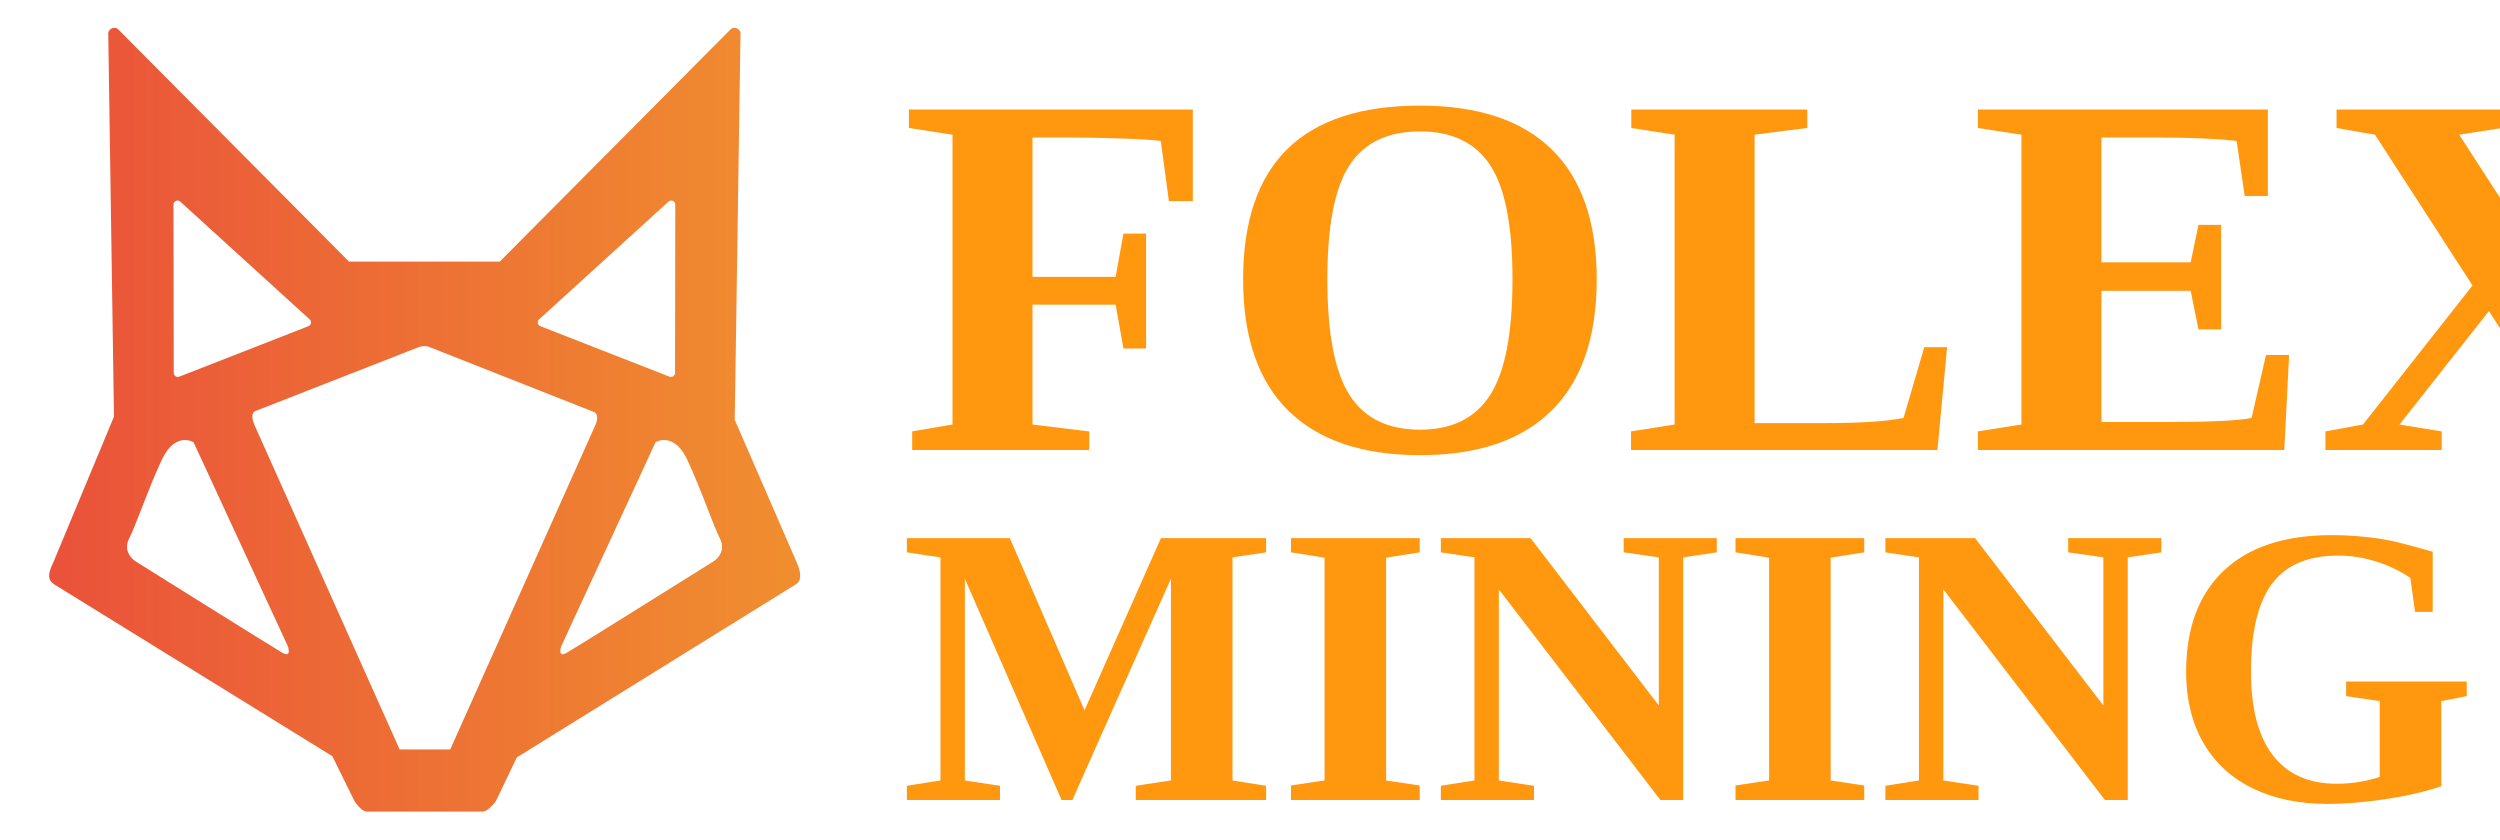
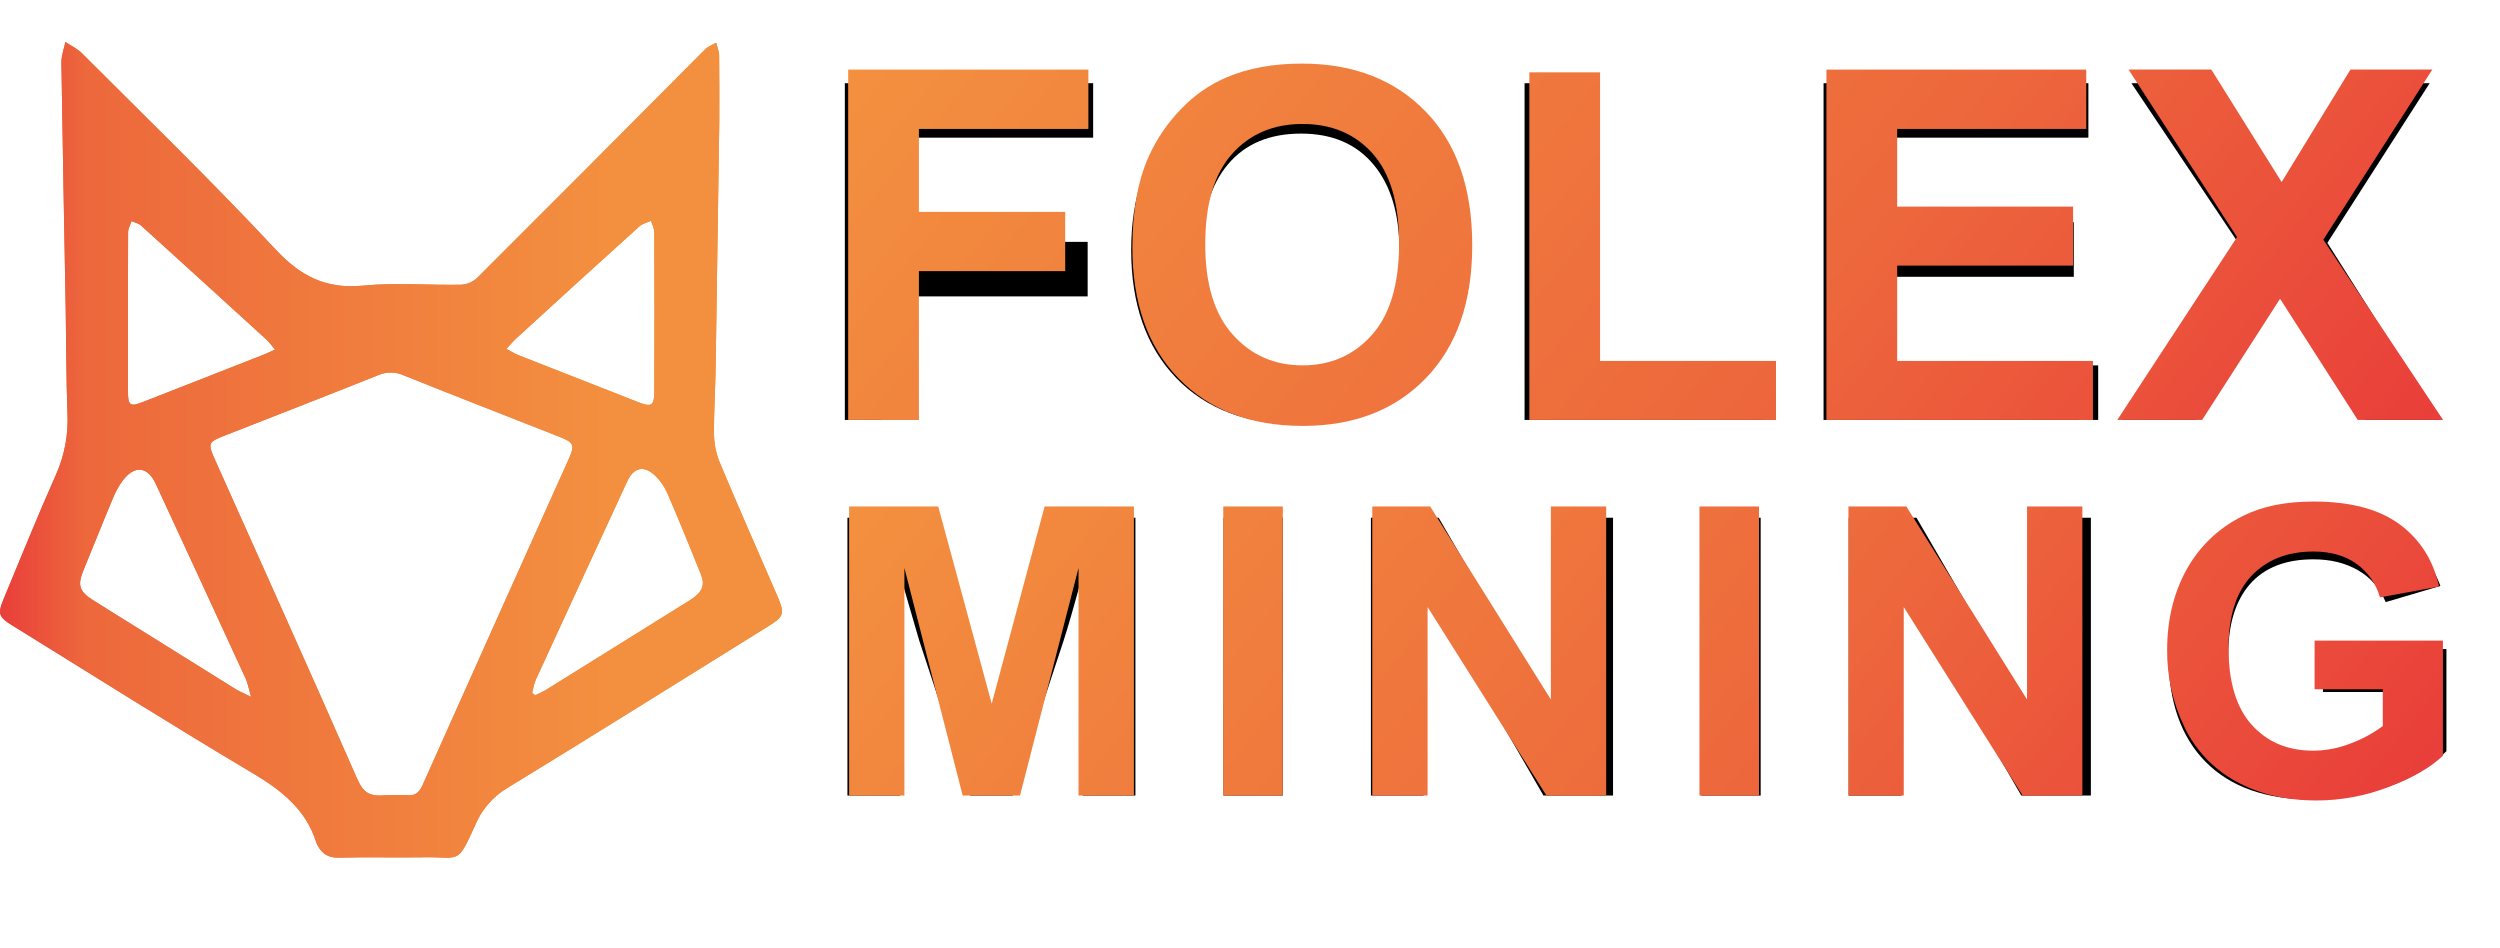
- <svg xmlns="http://www.w3.org/2000/svg" version="1.1" id="Layer_1" x="0px" y="0px" width="250px" height="84px" viewBox="0 0 250 84" enable-background="new 0 0 250 84" xml:space="preserve">
-   <g>
-     <g>
-       <g>
-         <text x="90" y="45" style="font-family: system-ui !important; font-size: 52px !important; font-weight: bold" fill="#ff970f">FOLEX</text>
-       </g>
-       <g>
-         <text x="90" y="80" style="font-family: system-ui !important; font-size: 40px !important; font-weight: bold" fill="#ff970f">MINING</text>
-       </g>
-     </g>
-     <linearGradient id="Union_5_1_" gradientUnits="userSpaceOnUse" x1="-149.15" y1="316.987" x2="-149.25" y2="316.987" gradientTransform="matrix(740.1266 0 0 -772.353 110468.422 244868.594)">
-       <stop offset="0" style="stop-color:#F08D2F" />
-       <stop offset="1" style="stop-color:#EA523A" />
+ <svg xmlns="http://www.w3.org/2000/svg" xmlns:xlink="http://www.w3.org/1999/xlink" id="Layer_1" data-name="Layer 1" viewBox="0 0 1244.32 471.64">
+   <defs>
+     <style>.cls-1{fill:url(#linear-gradient);}.cls-2{fill:url(#linear-gradient-2);}.cls-3{font-size:243.63px;}.cls-3,.cls-5{font-family:Arial-BoldMT, Arial;font-weight:700;}.cls-4{fill:url(#linear-gradient-3);}.cls-5{font-size:201px;letter-spacing:0.08em;}.cls-6{fill:url(#linear-gradient-8);}</style>
+     <linearGradient id="linear-gradient" x1="65.4" y1="376.63" x2="460.01" y2="307.05" gradientUnits="userSpaceOnUse">
+       <stop offset="0" stop-color="#eb5b38" />
+       <stop offset="0.79" stop-color="#ef8b2c" />
    </linearGradient>
-     <path id="Union_5" fill="url(#Union_5_1_)" d="M36.683,81.16c-0.561,0-1.218-1.015-1.218-1.015l-2.231-4.525L5.436,58.447   l-0.011-0.008c-0.19-0.146-0.406-0.311-0.482-0.618c-0.089-0.358,0.025-0.846,0.349-1.49l6.106-14.667l-0.57-38.161   c-0.034-0.176,0.013-0.358,0.128-0.496c0.118-0.141,0.291-0.222,0.474-0.224c0.129,0,0.254,0.043,0.357,0.12l23.11,23.256h15.081   L73.09,2.903c0.104-0.077,0.229-0.119,0.358-0.12c0.183,0.001,0.355,0.083,0.474,0.223c0.115,0.138,0.163,0.319,0.127,0.496   l-0.575,38.475l6.236,14.354c0.127,0.277,0.221,0.567,0.277,0.867c0.047,0.232,0.045,0.472-0.006,0.704   c-0.053,0.233-0.205,0.432-0.415,0.545L51.684,75.739l-2.113,4.406c0,0-0.758,1.015-1.319,1.015H36.683z M41.734,34.766   c-0.007,0.004-11.167,4.371-15.964,6.248l-0.273,0.105c-0.128,0.075-0.217,0.204-0.243,0.349c-0.028,0.151-0.025,0.305,0.007,0.457   c0.038,0.194,0.099,0.383,0.18,0.563l14.522,32.457h5.059l14.524-32.457c0.051-0.113,0.092-0.229,0.123-0.349   c0.065-0.211,0.068-0.438,0.006-0.649c-0.051-0.138-0.159-0.245-0.295-0.296l-16.279-6.428c-0.201-0.102-0.423-0.155-0.649-0.152   C42.205,34.615,41.96,34.667,41.734,34.766L41.734,34.766z M65.554,44.222l-9.438,20.422c-0.001,0.005-0.169,0.505-0.027,0.703   c0.041,0.055,0.105,0.085,0.172,0.081c0.148-0.015,0.29-0.066,0.413-0.148c0.953-0.551,14.526-9.049,14.664-9.133   c0.239-0.159,0.443-0.364,0.603-0.603c0.144-0.215,0.233-0.462,0.261-0.718c0.026-0.334-0.045-0.668-0.204-0.964   c-0.332-0.655-0.758-1.753-1.252-3.023c-0.6-1.545-1.28-3.296-2.021-4.866c-0.769-1.628-1.682-1.97-2.312-1.97   C66.111,44.001,65.816,44.076,65.554,44.222z M16.183,45.973c-0.741,1.568-1.421,3.321-2.021,4.864   c-0.494,1.272-0.92,2.37-1.251,3.025c-0.159,0.294-0.229,0.63-0.204,0.962c0.027,0.258,0.117,0.503,0.261,0.719   c0.159,0.239,0.364,0.442,0.603,0.602c0.137,0.086,13.711,8.582,14.664,9.133c0.124,0.083,0.265,0.134,0.413,0.15   c0.068,0.002,0.133-0.028,0.173-0.081c0.142-0.2-0.026-0.698-0.027-0.703l-9.438-20.422c-0.263-0.147-0.559-0.223-0.859-0.221   C17.865,44.003,16.953,44.345,16.183,45.973z M66.862,20.151L53.919,31.929c-0.171,0.146-0.192,0.402-0.047,0.573   c0.041,0.048,0.093,0.085,0.151,0.111l12.916,5.049c0.206,0.087,0.445-0.008,0.533-0.215c0.024-0.059,0.035-0.122,0.031-0.185   l0.026-16.828c-0.013-0.215-0.192-0.383-0.407-0.38C67.026,20.055,66.934,20.089,66.862,20.151L66.862,20.151z M17.349,20.434   l0.026,16.828c-0.008,0.111,0.031,0.221,0.107,0.303c0.077,0.083,0.185,0.13,0.297,0.13c0.055,0,0.108-0.011,0.159-0.033   l12.916-5.048c0.207-0.089,0.303-0.327,0.215-0.533c-0.025-0.059-0.063-0.11-0.111-0.151L18.016,20.151   c-0.072-0.063-0.165-0.096-0.26-0.096C17.541,20.053,17.361,20.22,17.349,20.434L17.349,20.434z" />
-   </g>
+     <linearGradient id="linear-gradient-2" x1="464.57" y1="352.25" x2="75.37" y2="352.25" gradientUnits="userSpaceOnUse">
+       <stop offset="0.21" stop-color="#f3903f" />
+       <stop offset="0.89" stop-color="#ed683c" />
+       <stop offset="1" stop-color="#e93e3a" />
+     </linearGradient>
+     <linearGradient id="linear-gradient-3" x1="611.02" y1="22.82" x2="1175.74" y2="480.12" gradientUnits="userSpaceOnUse">
+       <stop offset="0" stop-color="#f3903f" />
+       <stop offset="0.61" stop-color="#ed683c" />
+       <stop offset="1" stop-color="#e93e3a" />
+     </linearGradient>
+     <linearGradient id="linear-gradient-8" x1="613.45" y1="237.82" x2="1153.26" y2="674.94" xlink:href="#linear-gradient-3" />
+   </defs>
+   <path class="cls-1" d="M431.66,305.4c-.05,13.06-1,26.12-.91,39.19a38.53,38.53,0,0,0,3,14.31c9.31,22.18,19,44.18,28.59,66.26,3.76,8.7,3.26,10.06-4.76,15-43.21,26.85-86.31,53.86-129.71,80.38A38.88,38.88,0,0,0,312,538.75c-9.17,20.31-7.49,16-25.17,16.29-14.34.21-28.68-.15-43,.18-5.15.12-8.23-2-10.43-6.19a6.44,6.44,0,0,1-.52-1.13c-5.11-16.49-17.13-26-31.55-34.62-40.33-23.95-80-49-119.9-73.67-6.76-4.17-7.3-5.85-4.26-13.1,8.63-20.65,16.93-41.44,26.06-61.87a67.21,67.21,0,0,0,5.72-30.74c-.64-17-.57-34-.87-51.08-.73-41.11-1.55-82.22-2.15-123.33-.05-3.4,1.28-6.83,2-10.24,2.79,1.88,6,3.35,8.3,5.69,32.29,32.35,65.16,64.17,96.31,97.58,12.56,13.47,25.2,19.78,43.57,18,16.05-1.58,32.38-.16,48.58-.45a12.8,12.8,0,0,0,8.08-3.3q56.91-56.81,113.56-113.86c1.46-1.47,3.64-2.22,5.48-3.3.53,2.1,1.47,4.19,1.5,6.29.15,11,.07,22,.07,33ZM267.29,524.16c4.47,0,8.16-.23,11,0,3.91.27,5.83-1.51,7.42-5.06Q322,437.85,358.5,356.72c3.09-6.89,2.49-8.13-4.78-11-25.84-10.17-51.72-20.24-77.5-30.58a15.51,15.51,0,0,0-12.47-.12c-25.4,10.16-50.9,20.05-76.36,30.05-8.5,3.34-8.71,3.8-5,12.16,23.1,51.67,46.41,103.25,69.13,155.09C255.36,521,256.79,525.22,267.29,524.16Zm72.93-50.87,1.59,1.11c1.79-.89,3.66-1.65,5.35-2.7q35.65-22.14,71.25-44.38c6.52-4.08,8.06-7.57,5.78-13.22-5.42-13.44-10.85-26.87-16.6-40.16a27.59,27.59,0,0,0-6.34-9.05c-5.46-5.08-10.52-3.84-13.67,3q-22.83,49.32-45.5,98.7C341.12,468.65,340.83,471,340.22,473.29Zm-139.89,1.89c-1.23-4.24-1.63-6.81-2.68-9.08q-22.31-48.56-44.78-97c-4-8.64-10.5-9.34-16.4-1.59a39.79,39.79,0,0,0-4.82,8.65c-5,11.84-9.66,23.79-14.6,35.64-3.24,7.8-2.43,10.88,4.91,15.47q35.33,22.13,70.73,44.13C194.53,472.51,196.58,473.32,200.33,475.18ZM327.39,302c2.74,1.44,4.28,2.44,5.94,3.1q30.06,11.85,60.16,23.6c6,2.35,7.52,1.45,7.55-5q.15-39.87,0-79.75c0-1.9-1.08-3.79-1.65-5.69-1.93.89-4.24,1.37-5.74,2.73q-30.75,27.75-61.28,55.73C330.86,298.1,329.58,299.67,327.39,302Zm-115.17.36a51.8,51.8,0,0,0-3.91-4.7q-31.27-28.56-62.67-57c-1.26-1.13-3.18-1.52-4.8-2.25-.59,1.86-1.7,3.71-1.71,5.58q-.16,39.57-.06,79.14c0,7.17,1,7.83,7.58,5.26q29.53-11.51,59-23.14C207.53,304.54,209.33,303.66,212.22,302.37Z" transform="translate(-75.37 -128.35)" />
+   <path class="cls-2" d="M431.66,305.4c-.05,13.06-1,26.12-.91,39.19a38.53,38.53,0,0,0,3,14.31c9.31,22.18,19,44.18,28.59,66.26,3.76,8.7,3.26,10.06-4.76,15-43.21,26.85-86.31,53.86-129.71,80.38A38.88,38.88,0,0,0,312,538.75c-9.17,20.31-7.49,16-25.17,16.29-14.34.21-28.68-.15-43,.18-5.15.12-8.23-2-10.43-6.19a6.44,6.44,0,0,1-.52-1.13c-5.11-16.49-17.13-26-31.55-34.62-40.33-23.95-80-49-119.9-73.67-6.76-4.17-7.3-5.85-4.26-13.1,8.63-20.65,16.93-41.44,26.06-61.87a67.21,67.21,0,0,0,5.72-30.74c-.64-17-.57-34-.87-51.08-.73-41.11-1.55-82.22-2.15-123.33-.05-3.4,1.28-6.83,2-10.24,2.79,1.88,6,3.35,8.3,5.69,32.29,32.35,65.16,64.17,96.31,97.58,12.56,13.47,25.2,19.78,43.57,18,16.05-1.58,32.38-.16,48.58-.45a12.8,12.8,0,0,0,8.08-3.3q56.91-56.81,113.56-113.86c1.46-1.47,3.64-2.22,5.48-3.3.53,2.1,1.47,4.19,1.5,6.29.15,11,.07,22,.07,33ZM267.29,524.16c4.47,0,8.16-.23,11,0,3.91.27,5.83-1.51,7.42-5.06Q322,437.85,358.5,356.72c3.09-6.89,2.49-8.13-4.78-11-25.84-10.17-51.72-20.24-77.5-30.58a15.51,15.51,0,0,0-12.47-.12c-25.4,10.16-50.9,20.05-76.36,30.05-8.5,3.34-8.71,3.8-5,12.16,23.1,51.67,46.41,103.25,69.13,155.09C255.36,521,256.79,525.22,267.29,524.16Zm72.93-50.87,1.59,1.11c1.79-.89,3.66-1.65,5.35-2.7q35.65-22.14,71.25-44.38c6.52-4.08,8.06-7.57,5.78-13.22-5.42-13.44-10.85-26.87-16.6-40.16a27.59,27.59,0,0,0-6.34-9.05c-5.46-5.08-10.52-3.84-13.67,3q-22.83,49.32-45.5,98.7C341.12,468.65,340.83,471,340.22,473.29Zm-139.89,1.89c-1.23-4.24-1.63-6.81-2.68-9.08q-22.31-48.56-44.78-97c-4-8.64-10.5-9.34-16.4-1.59a39.79,39.79,0,0,0-4.82,8.65c-5,11.84-9.66,23.79-14.6,35.64-3.24,7.8-2.43,10.88,4.91,15.47q35.33,22.13,70.73,44.13C194.53,472.51,196.58,473.32,200.33,475.18ZM327.39,302c2.74,1.44,4.28,2.44,5.94,3.1q30.06,11.85,60.16,23.6c6,2.35,7.52,1.45,7.55-5q.15-39.87,0-79.75c0-1.9-1.08-3.79-1.65-5.69-1.93.89-4.24,1.37-5.74,2.73q-30.75,27.75-61.28,55.73C330.86,298.1,329.58,299.67,327.39,302Zm-115.17.36a51.8,51.8,0,0,0-3.91-4.7q-31.27-28.56-62.67-57c-1.26-1.13-3.18-1.52-4.8-2.25-.59,1.86-1.7,3.71-1.71,5.58q-.16,39.57-.06,79.14c0,7.17,1,7.83,7.58,5.26q29.53-11.51,59-23.14C207.53,304.54,209.33,303.66,212.22,302.37Z" transform="translate(-75.37 -128.35)" />
+   <text class="cls-3" transform="translate(404.2 209.01)">FOLEX</text>
+   <path class="cls-4" d="M497.53,337.36V163H617.09v29.51H532.74v41.28h72.81v29.5H532.74v74.11Z" transform="translate(-75.37 -128.35)" />
+   <path class="cls-4" d="M639,251.23q0-26.64,8-44.73a82.22,82.22,0,0,1,16.24-23.91,68,68,0,0,1,22.55-15.7Q702,160,723.32,160q38.53,0,61.68,23.91t23.14,66.5q0,42.22-23,66.08t-61.39,23.85q-38.89,0-61.86-23.73T639,251.23ZM675.26,250q0,29.63,13.68,44.91t34.73,15.29q21.06,0,34.56-15.17t13.5-45.5q0-30-13.14-44.73t-34.92-14.75q-21.76,0-35.09,14.93T675.26,250Z" transform="translate(-75.37 -128.35)" />
+   <path class="cls-4" d="M836.57,337.36v-173h35.21V308h87.56v29.38Z" transform="translate(-75.37 -128.35)" />
+   <path class="cls-4" d="M984.44,337.36V163h129.31v29.51h-94.1v38.66h87.55v29.38h-87.55V308h97.43v29.38Z" transform="translate(-75.37 -128.35)" />
+   <path class="cls-4" d="M1129.21,337.36l59.6-91-54-83.4H1176l35,56,34.26-56H1286l-54.25,84.7,59.6,89.7h-42.47l-38.66-60.31-38.78,60.31Z" transform="translate(-75.37 -128.35)" />
+   <text class="cls-5" transform="translate(408.07 395.97) scale(1.02 1)">MINING</text>
+   <path class="cls-6" d="M498,524.32V380.44h44.35l26.63,98.14,26.32-98.14h44.45V524.32H612.18V411.06L583.05,524.32H554.52l-29-113.26V524.32Z" transform="translate(-75.37 -128.35)" />
+   <path class="cls-6" d="M684.23,524.32V380.44h29.63V524.32Z" transform="translate(-75.37 -128.35)" />
+   <path class="cls-6" d="M758.39,524.32V380.44h28.83l60.06,96.08V380.44h27.53V524.32H845.08l-59.16-93.83v93.83Z" transform="translate(-75.37 -128.35)" />
+   <path class="cls-6" d="M921.24,524.32V380.44h29.63V524.32Z" transform="translate(-75.37 -128.35)" />
+   <path class="cls-6" d="M995.39,524.32V380.44h28.83l60.07,96.08V380.44h27.53V524.32h-29.74l-59.16-93.83v93.83Z" transform="translate(-75.37 -128.35)" />
+   <path class="cls-6" d="M1227.41,471.42V447.18h63.87v57.31q-9.3,8.84-27,15.56a100,100,0,0,1-35.79,6.72q-23,0-40.14-9.47a60.69,60.69,0,0,1-25.73-27.09,86.07,86.07,0,0,1-8.6-38.32q0-22.49,9.61-39.95a64.15,64.15,0,0,1,28.13-26.79q14.12-7.17,35.13-7.17,27.33,0,42.7,11.24t19.77,31.06l-29.43,5.4A30.51,30.51,0,0,0,1248.29,409q-8.57-6.13-21.38-6.14-19.41,0-30.88,12.08t-11.46,35.82q0,25.62,11.61,38.42t30.43,12.81a51.87,51.87,0,0,0,18.67-3.58,64.17,64.17,0,0,0,16.07-8.69V471.42Z" transform="translate(-75.37 -128.35)" />
</svg>
